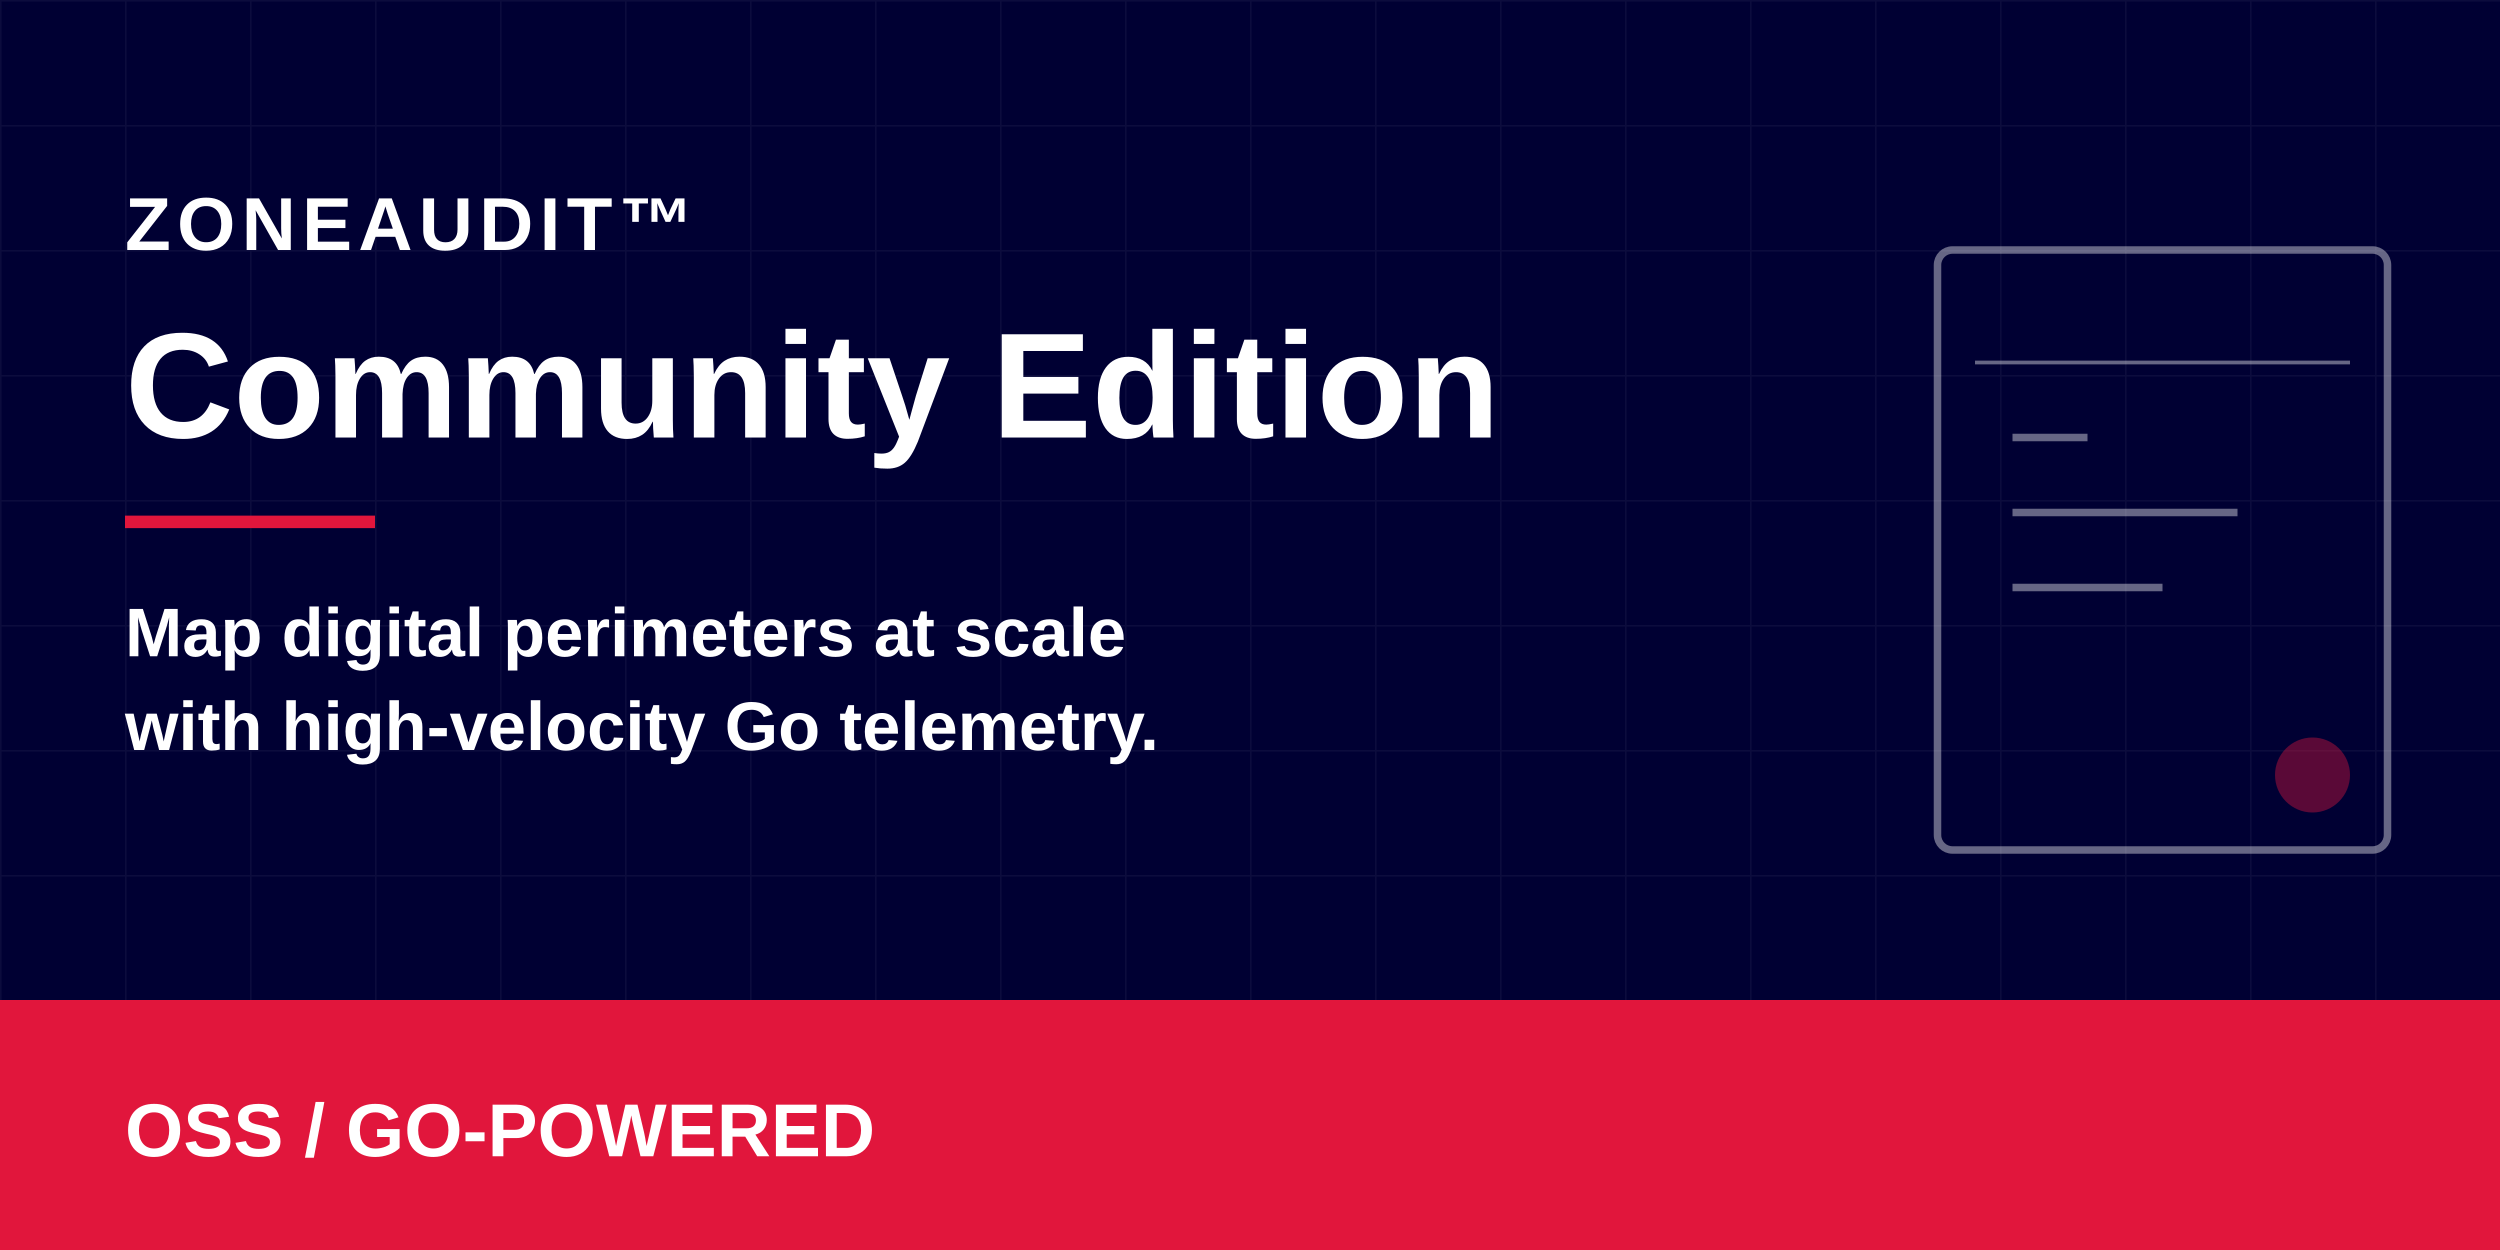
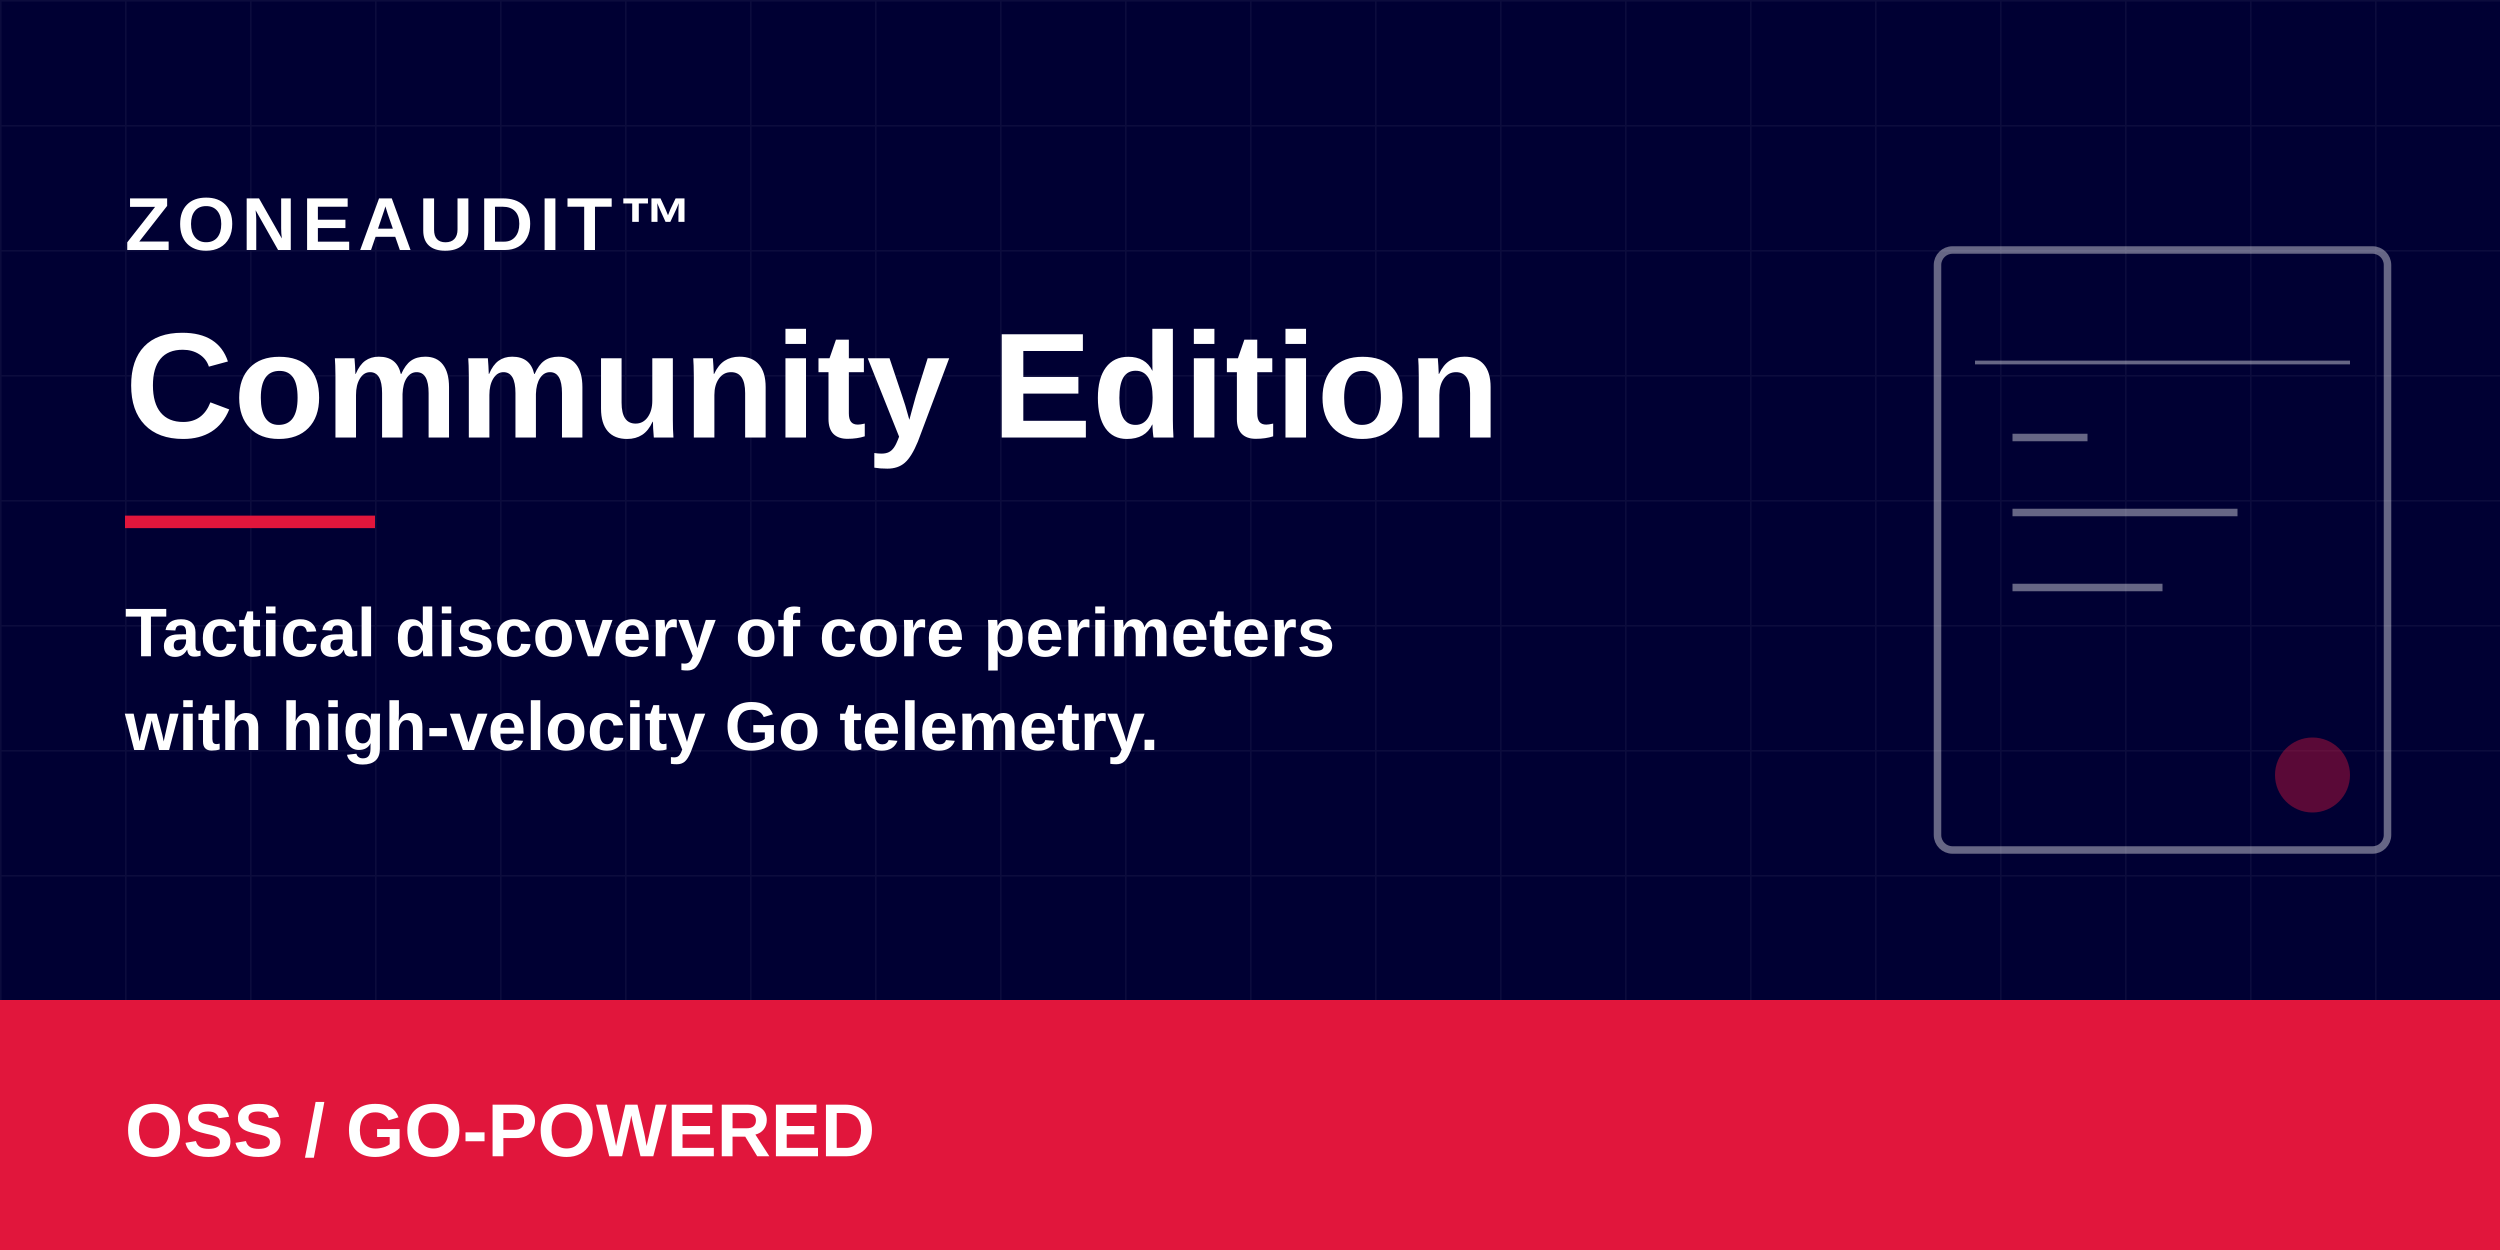
<svg xmlns="http://www.w3.org/2000/svg" width="800" height="400" viewBox="0 0 800 400">
  <rect width="800" height="400" fill="#000033" />
  <defs>
    <pattern id="grid" width="40" height="40" patternUnits="userSpaceOnUse">
      <path d="M 40 0 L 0 0 0 40" fill="none" stroke="white" stroke-opacity="0.05" stroke-width="1" />
    </pattern>
  </defs>
  <rect width="800" height="400" fill="url(#grid)" />
  <rect x="0" y="320" width="800" height="80" fill="#e1163c" />
  <g opacity="0.4" transform="translate(620, 80) scale(1.2)">
    <rect x="0" y="0" width="120" height="160" rx="4" fill="none" stroke="white" stroke-width="2" />
    <line x1="10" y1="30" x2="110" y2="30" stroke="white" stroke-width="1" />
    <path d="M 20 50 L 40 50 M 20 70 L 80 70 M 20 90 L 60 90" stroke="white" stroke-width="2" />
    <circle cx="100" cy="140" r="10" fill="#e1163c" />
  </g>
  <text x="40" y="80" font-family="Montserrat, Arial, sans-serif" font-size="24" font-weight="bold" fill="white" letter-spacing="2">ZONEAUDIT™</text>
  <text x="40" y="140" font-family="Montserrat, Arial, sans-serif" font-size="48" font-weight="900" fill="white">Community Edition</text>
  <rect x="40" y="165" width="80" height="4" fill="#e1163c" />
-   <text x="40" y="210" font-family="Montserrat, Arial, sans-serif" font-size="22" font-weight="700" fill="white">Map digital perimeters at scale</text>
+   <text x="40" y="210" font-family="Montserrat, Arial, sans-serif" font-size="22" font-weight="700" fill="white">Tactical discovery of core perimeters</text>
  <text x="40" y="240" font-family="Montserrat, Arial, sans-serif" font-size="22" font-weight="700" fill="white">with high-velocity Go telemetry.</text>
  <text x="40" y="370" font-family="Montserrat, Arial, sans-serif" font-size="24" font-weight="bold" fill="white">OSS / GO-POWERED</text>
</svg>
